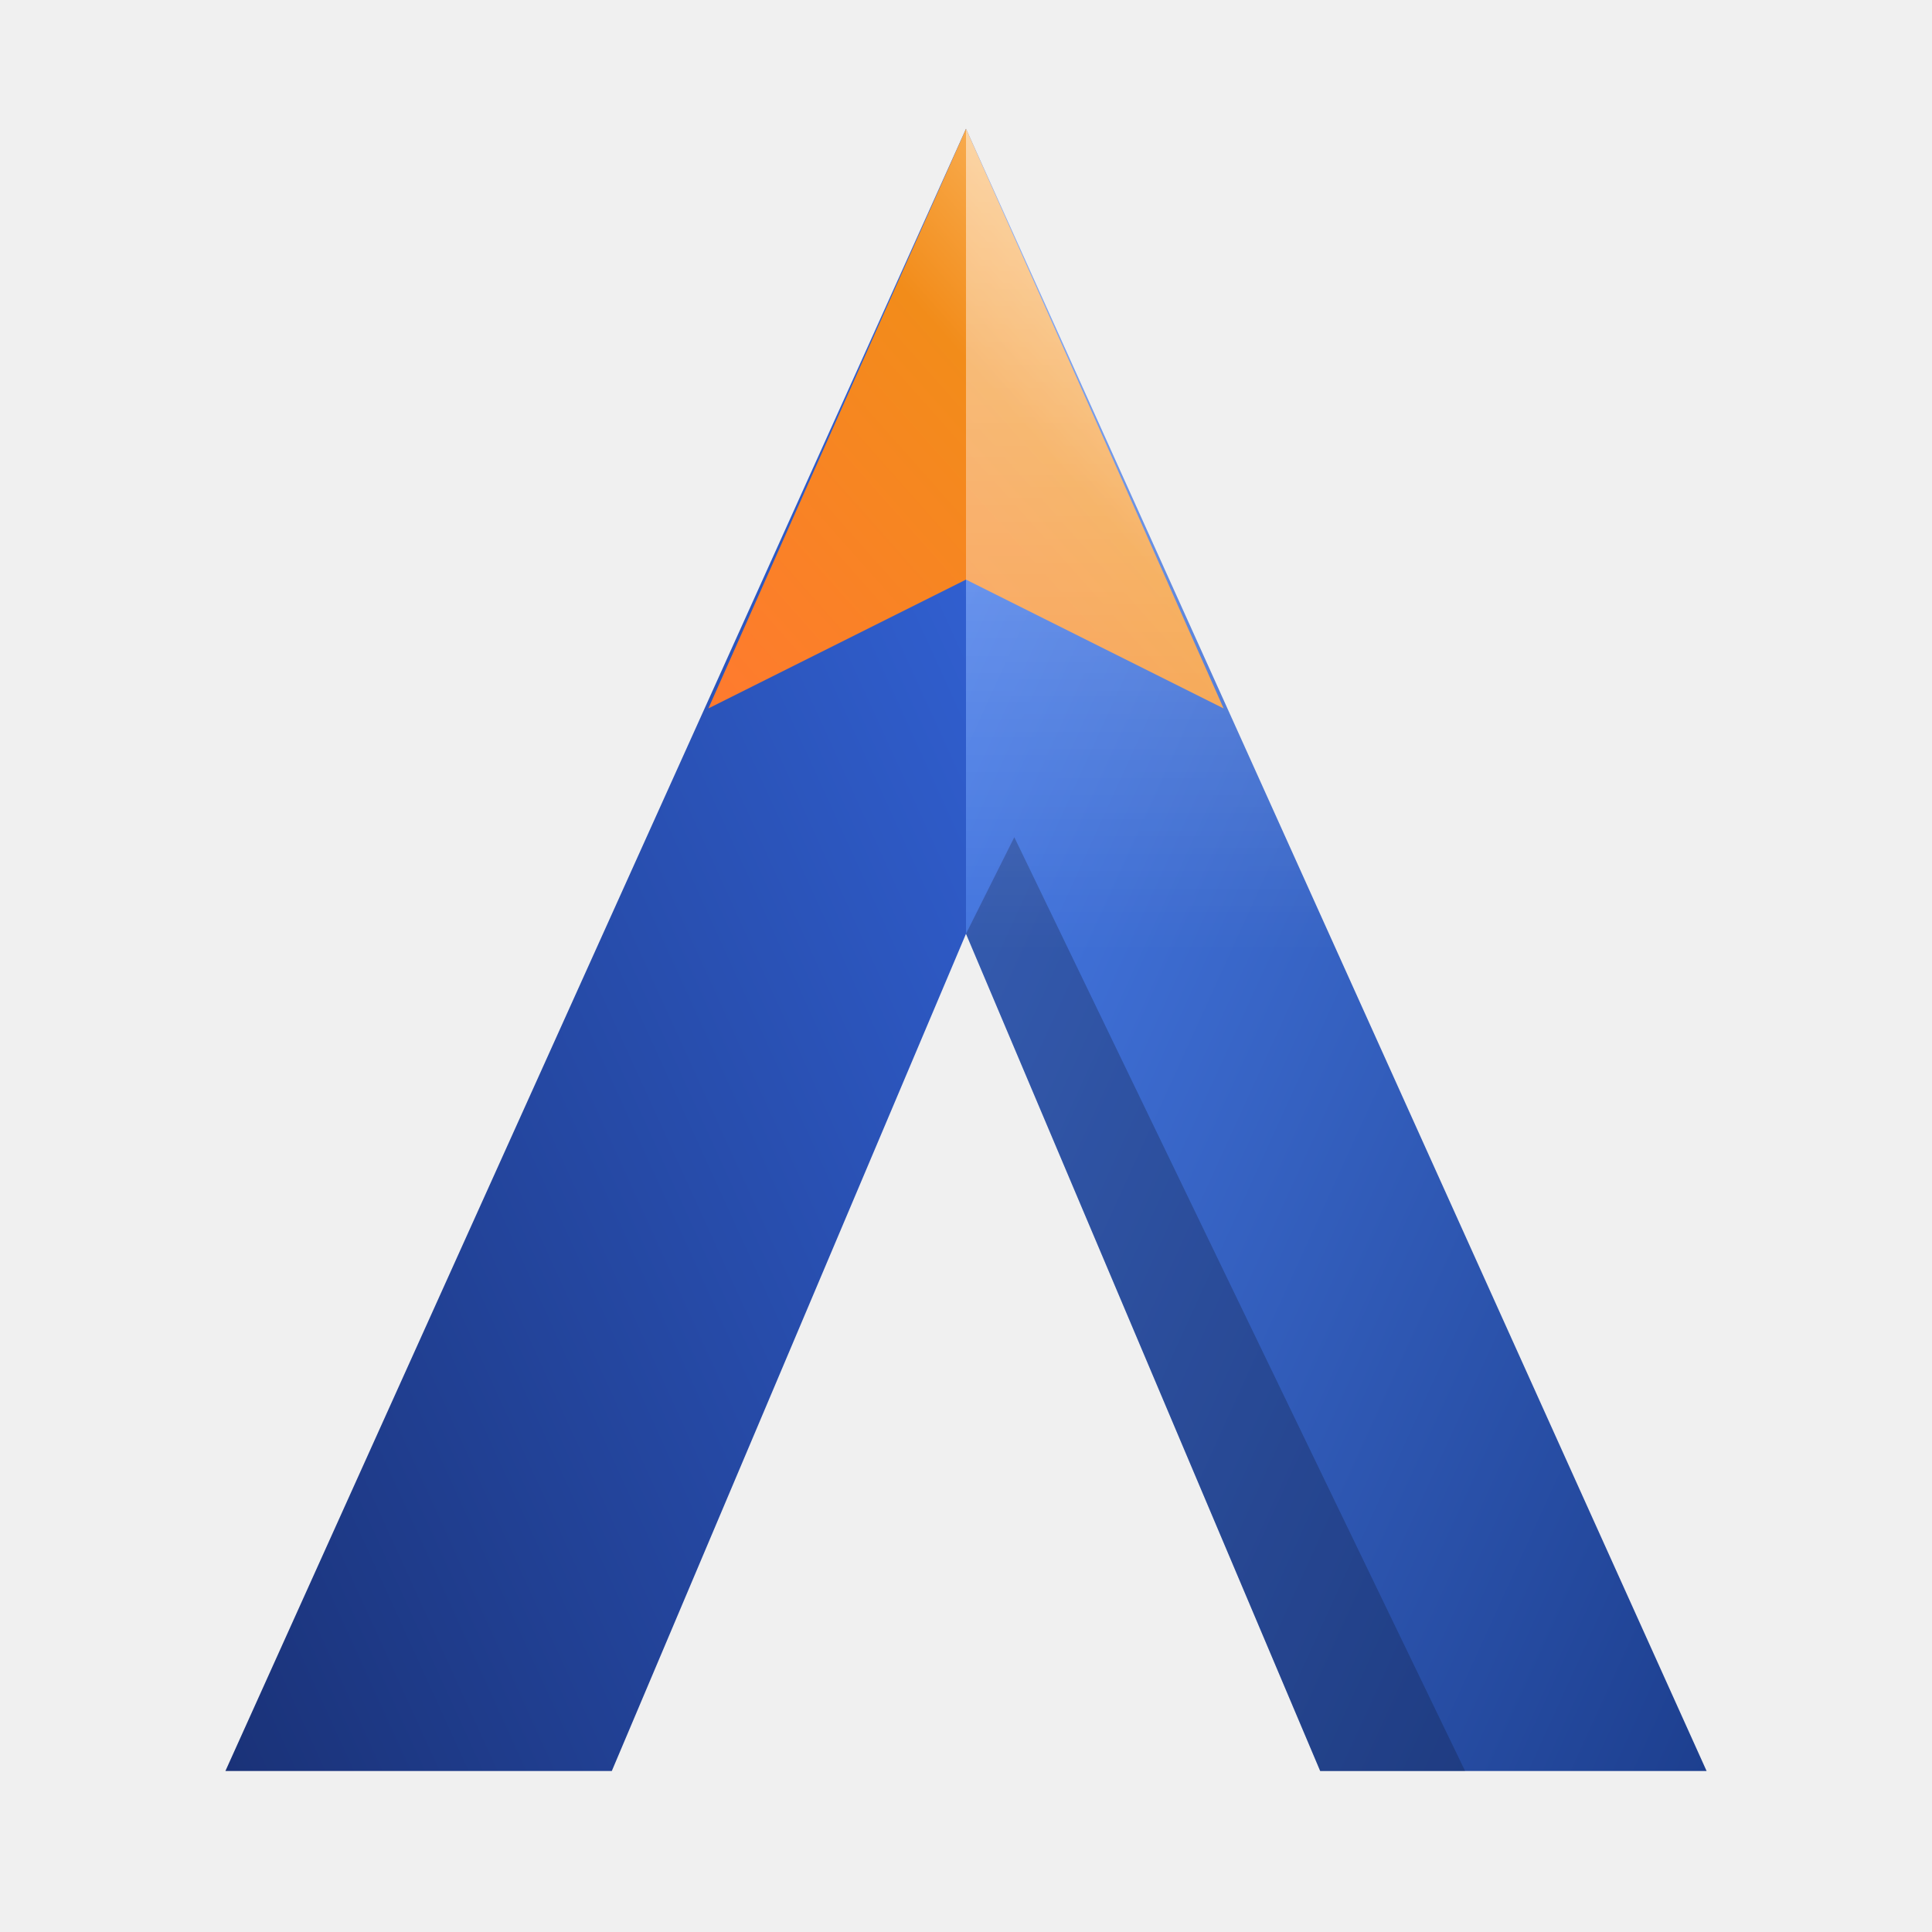
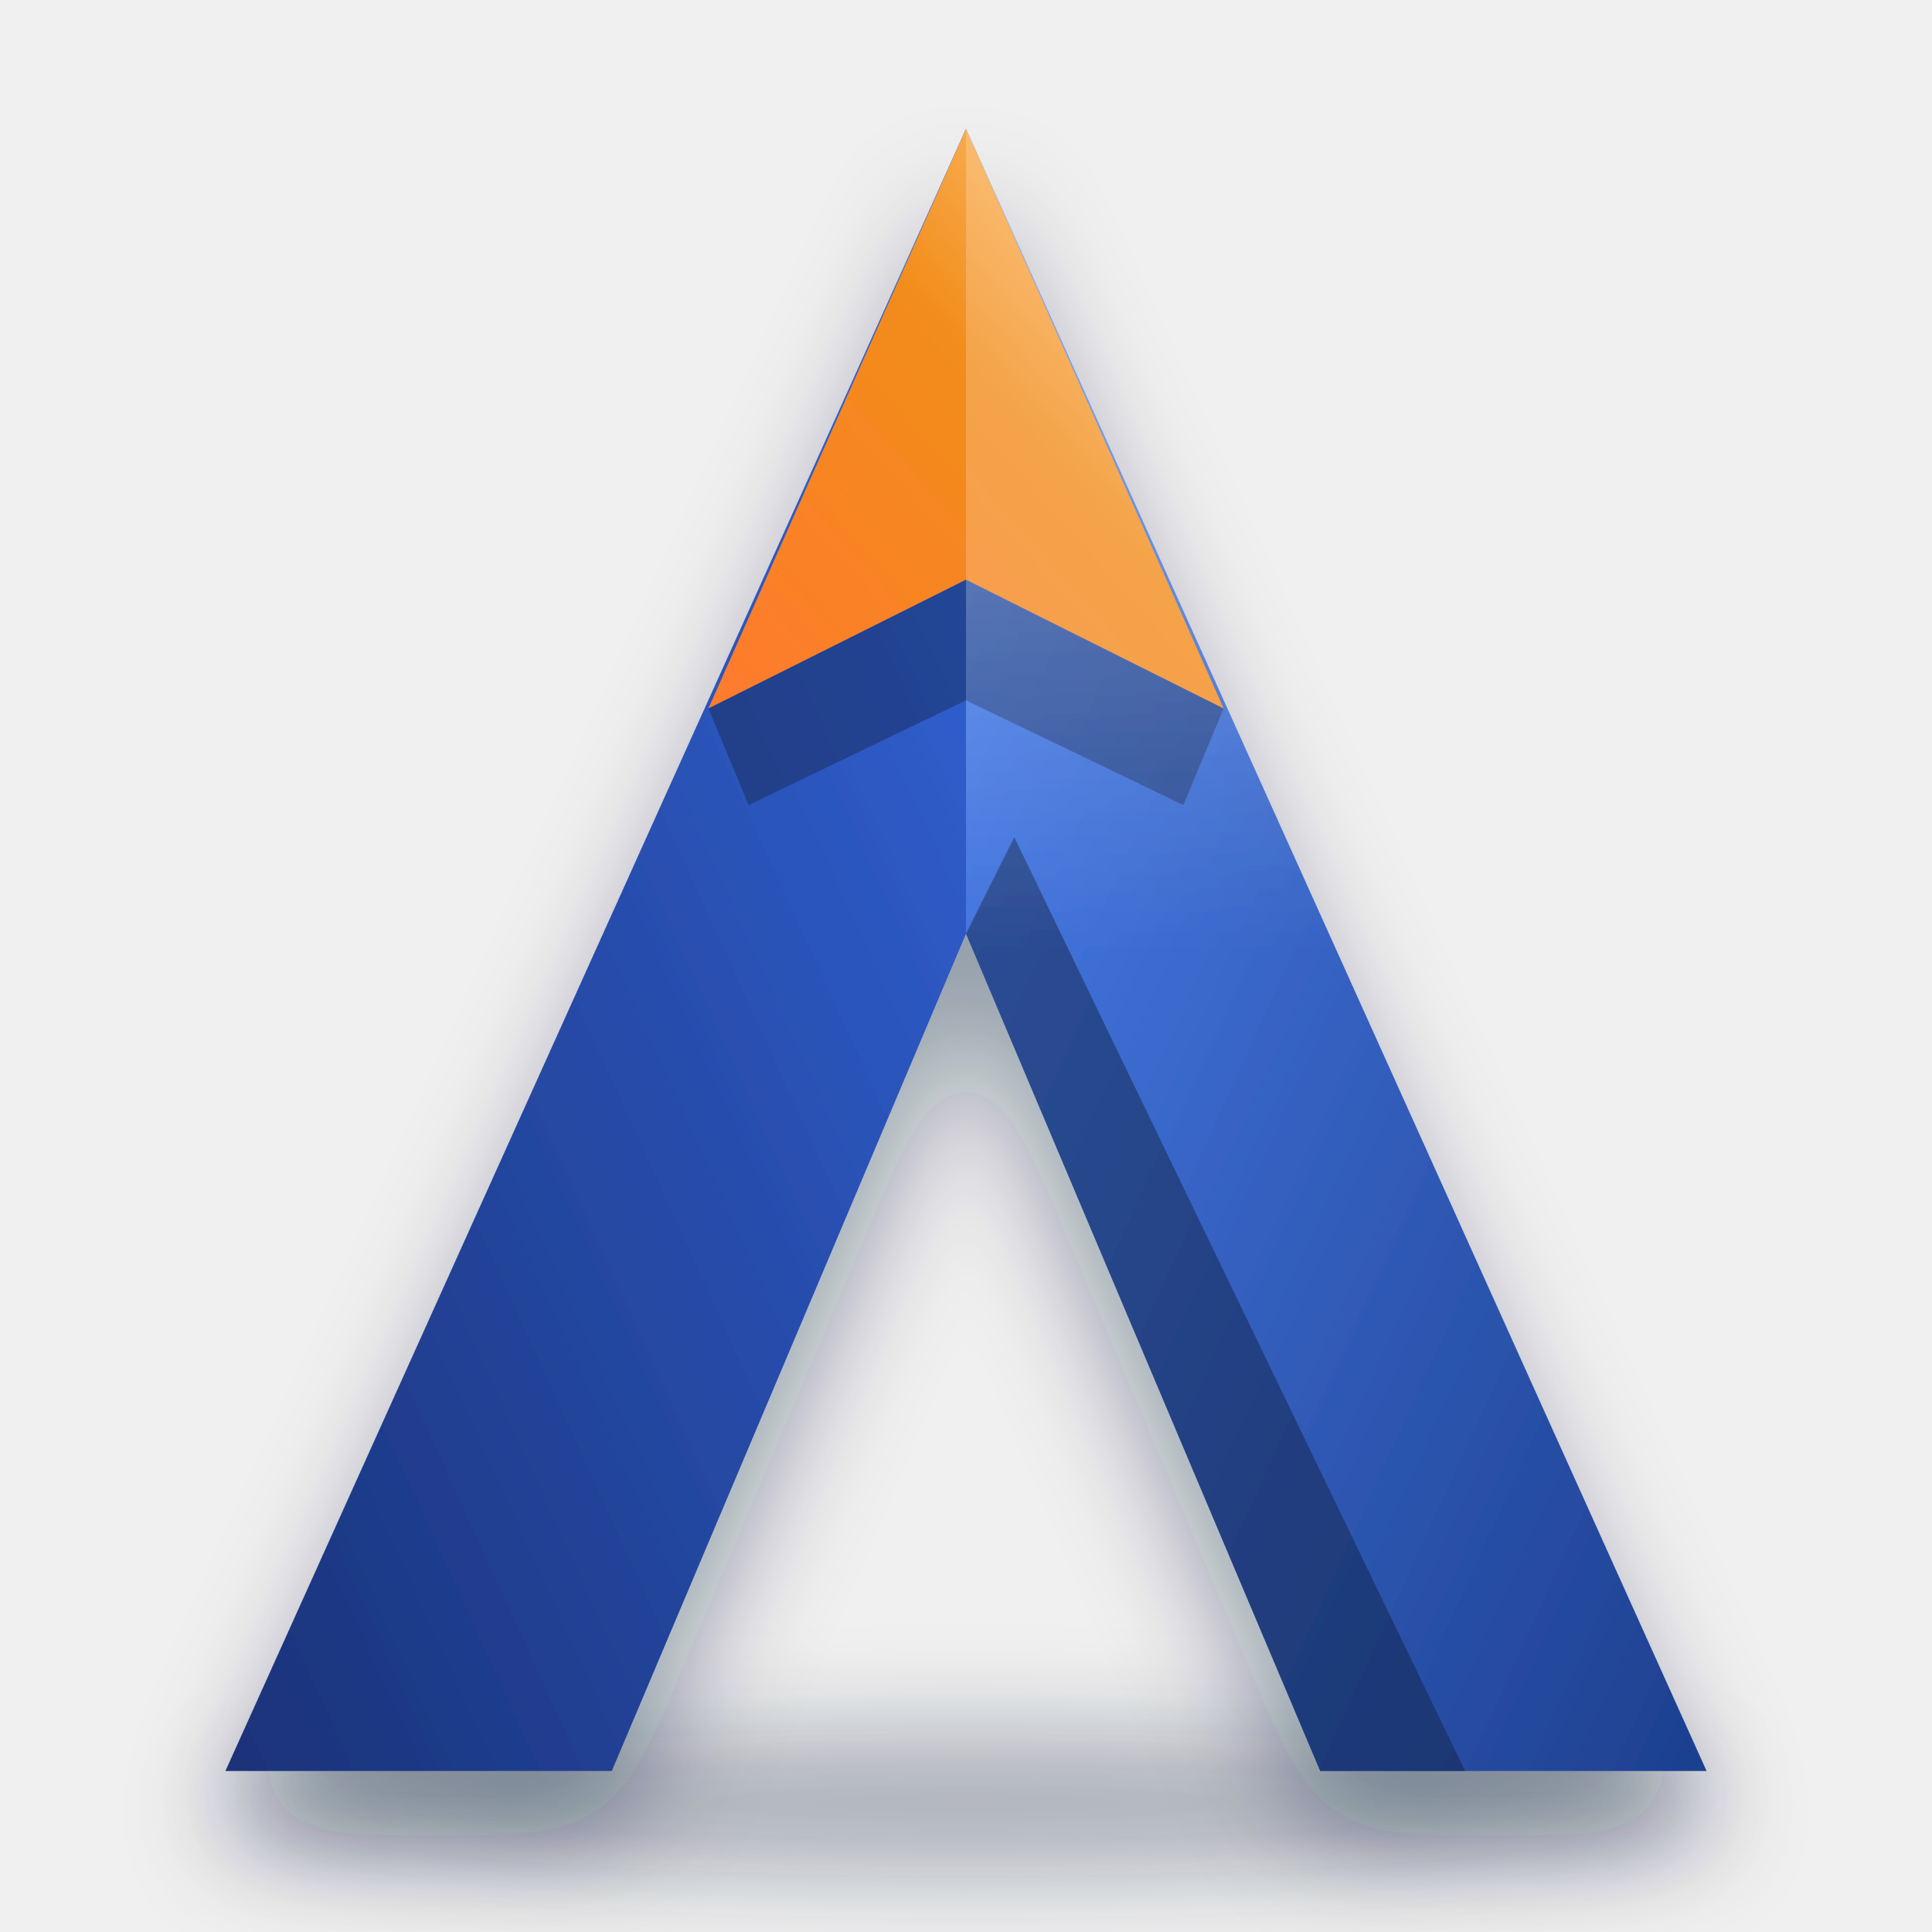
<svg xmlns="http://www.w3.org/2000/svg" viewBox="0 0 120 120" fill="none">
  <defs>
    <linearGradient id="mblue" x1="0" y1="0" x2="1" y2="1">
      <stop offset="0" stop-color="#4f86f7" />
      <stop offset="1" stop-color="#1d3f8f" />
    </linearGradient>
    <linearGradient id="mdeep" x1="0" y1="0" x2="0" y2="1">
      <stop offset="0" stop-color="#2a4fc2" />
      <stop offset="1" stop-color="#101c3b" />
    </linearGradient>
    <linearGradient id="msky" x1="1" y1="0" x2="0" y2="1">
      <stop offset="0" stop-color="#8fb4ff" />
      <stop offset=".55" stop-color="#4f86f7" />
      <stop offset="1" stop-color="#2a4fc2" />
    </linearGradient>
    <linearGradient id="mmid" x1="1" y1="0" x2="0" y2="1">
      <stop offset="0" stop-color="#3466dd" />
      <stop offset="1" stop-color="#1a3278" />
    </linearGradient>
    <linearGradient id="mfire" x1="0" y1="1" x2="1" y2="0">
      <stop offset="0" stop-color="#ff7a2f" />
      <stop offset=".55" stop-color="#f28c1a" />
      <stop offset="1" stop-color="#ffd08a" />
    </linearGradient>
    <linearGradient id="mgloss" x1="0" y1="0" x2="0" y2="1">
      <stop offset="0" stop-color="#fff" stop-opacity=".55" />
      <stop offset=".5" stop-color="#fff" stop-opacity="0" />
    </linearGradient>
    <filter id="mglow" x="-50%" y="-50%" width="200%" height="200%">
      <feGaussianBlur stdDeviation="5" />
    </filter>
  </defs>
-   <path d="M60 8 L14 110 H38 L60 58 Z" fill="url(#mmid)" />
-   <path d="M60 8 L106 110 H82 L60 58 Z" fill="url(#mblue)" />
-   <path d="M60 58 L82 110 H91 L63 52 Z" fill="#101c3b" opacity=".3" />
-   <path d="M60 8 L76 44 L60 36 L44 44 Z" fill="url(#mfire)" />
-   <path d="M60 8 L76 44 L60 36 Z" fill="#fff" opacity=".18" />
-   <path d="M60 8 L106 110 H82 L60 58 Z" fill="url(#mgloss)" opacity=".7" />
+   <filter id="mdrop" x="-30%" y="-30%" width="160%" height="170%">
+     <feDropShadow dx="0" dy="4" stdDeviation="3.5" flood-color="#101c3b" flood-opacity=".38" />
+   </filter>
+   <filter id="msoft" x="-50%" y="-200%" width="200%" height="500%">
+     <feGaussianBlur stdDeviation="3" />
+   </filter>
+   <ellipse cx="60" cy="112" rx="46" ry="4.5" fill="#101c3b" opacity=".3" filter="url(#msoft)" />
+   <g filter="url(#mdrop)">
+     <path d="M60 8 L14 110 H38 L60 58 Z" fill="url(#mmid)" />
+     <path d="M60 8 L106 110 H82 L60 58 Z" fill="url(#mblue)" />
+     <path d="M60 58 L82 110 H91 L63 52 Z" fill="#101c3b" opacity=".45" />
+     <path d="M44 44 L60 36 L76 44 L73.5 50 L60 43.5 L46.5 50 Z" fill="#101c3b" opacity=".38" />
+     <path d="M60 8 L106 110 H82 L60 58 Z" fill="url(#mgloss)" opacity=".7" />
+     <path d="M60 8 L76 44 L60 36 L44 44 Z" fill="url(#mfire)" />
+     <path d="M60 8 L76 44 L60 36 Z" fill="#fff" opacity=".2" />
+   </g>
</svg>
